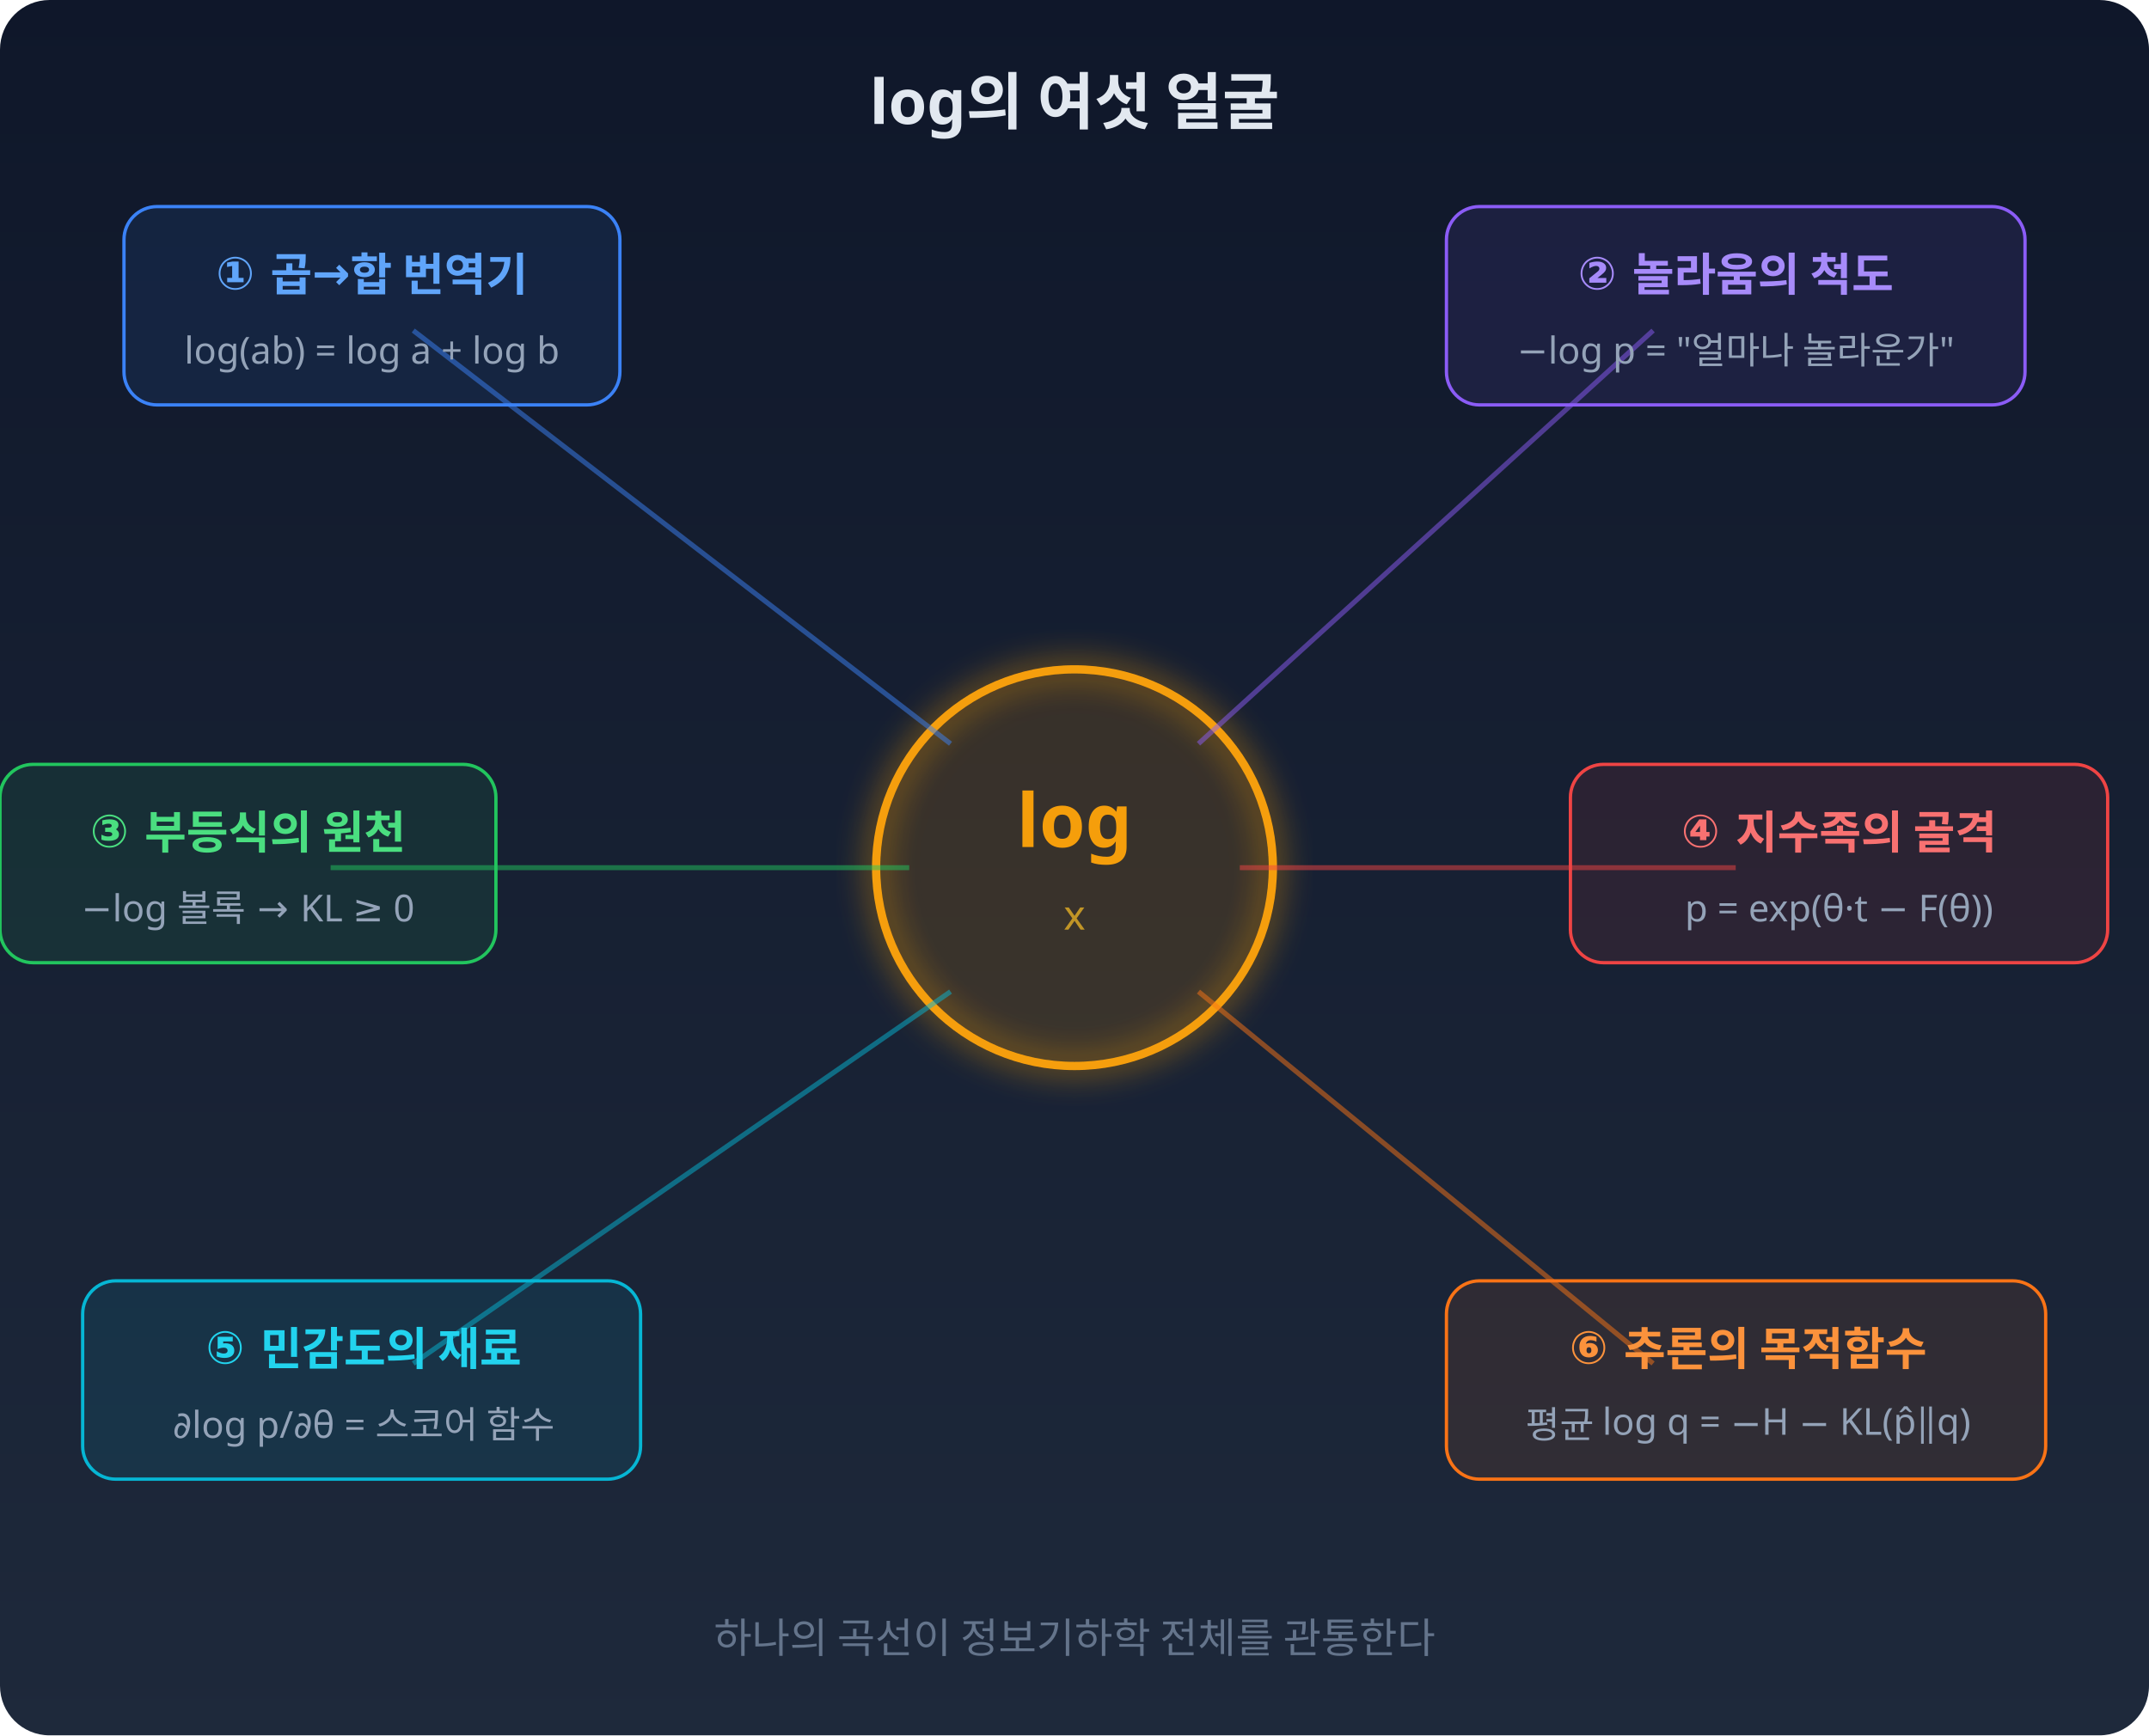
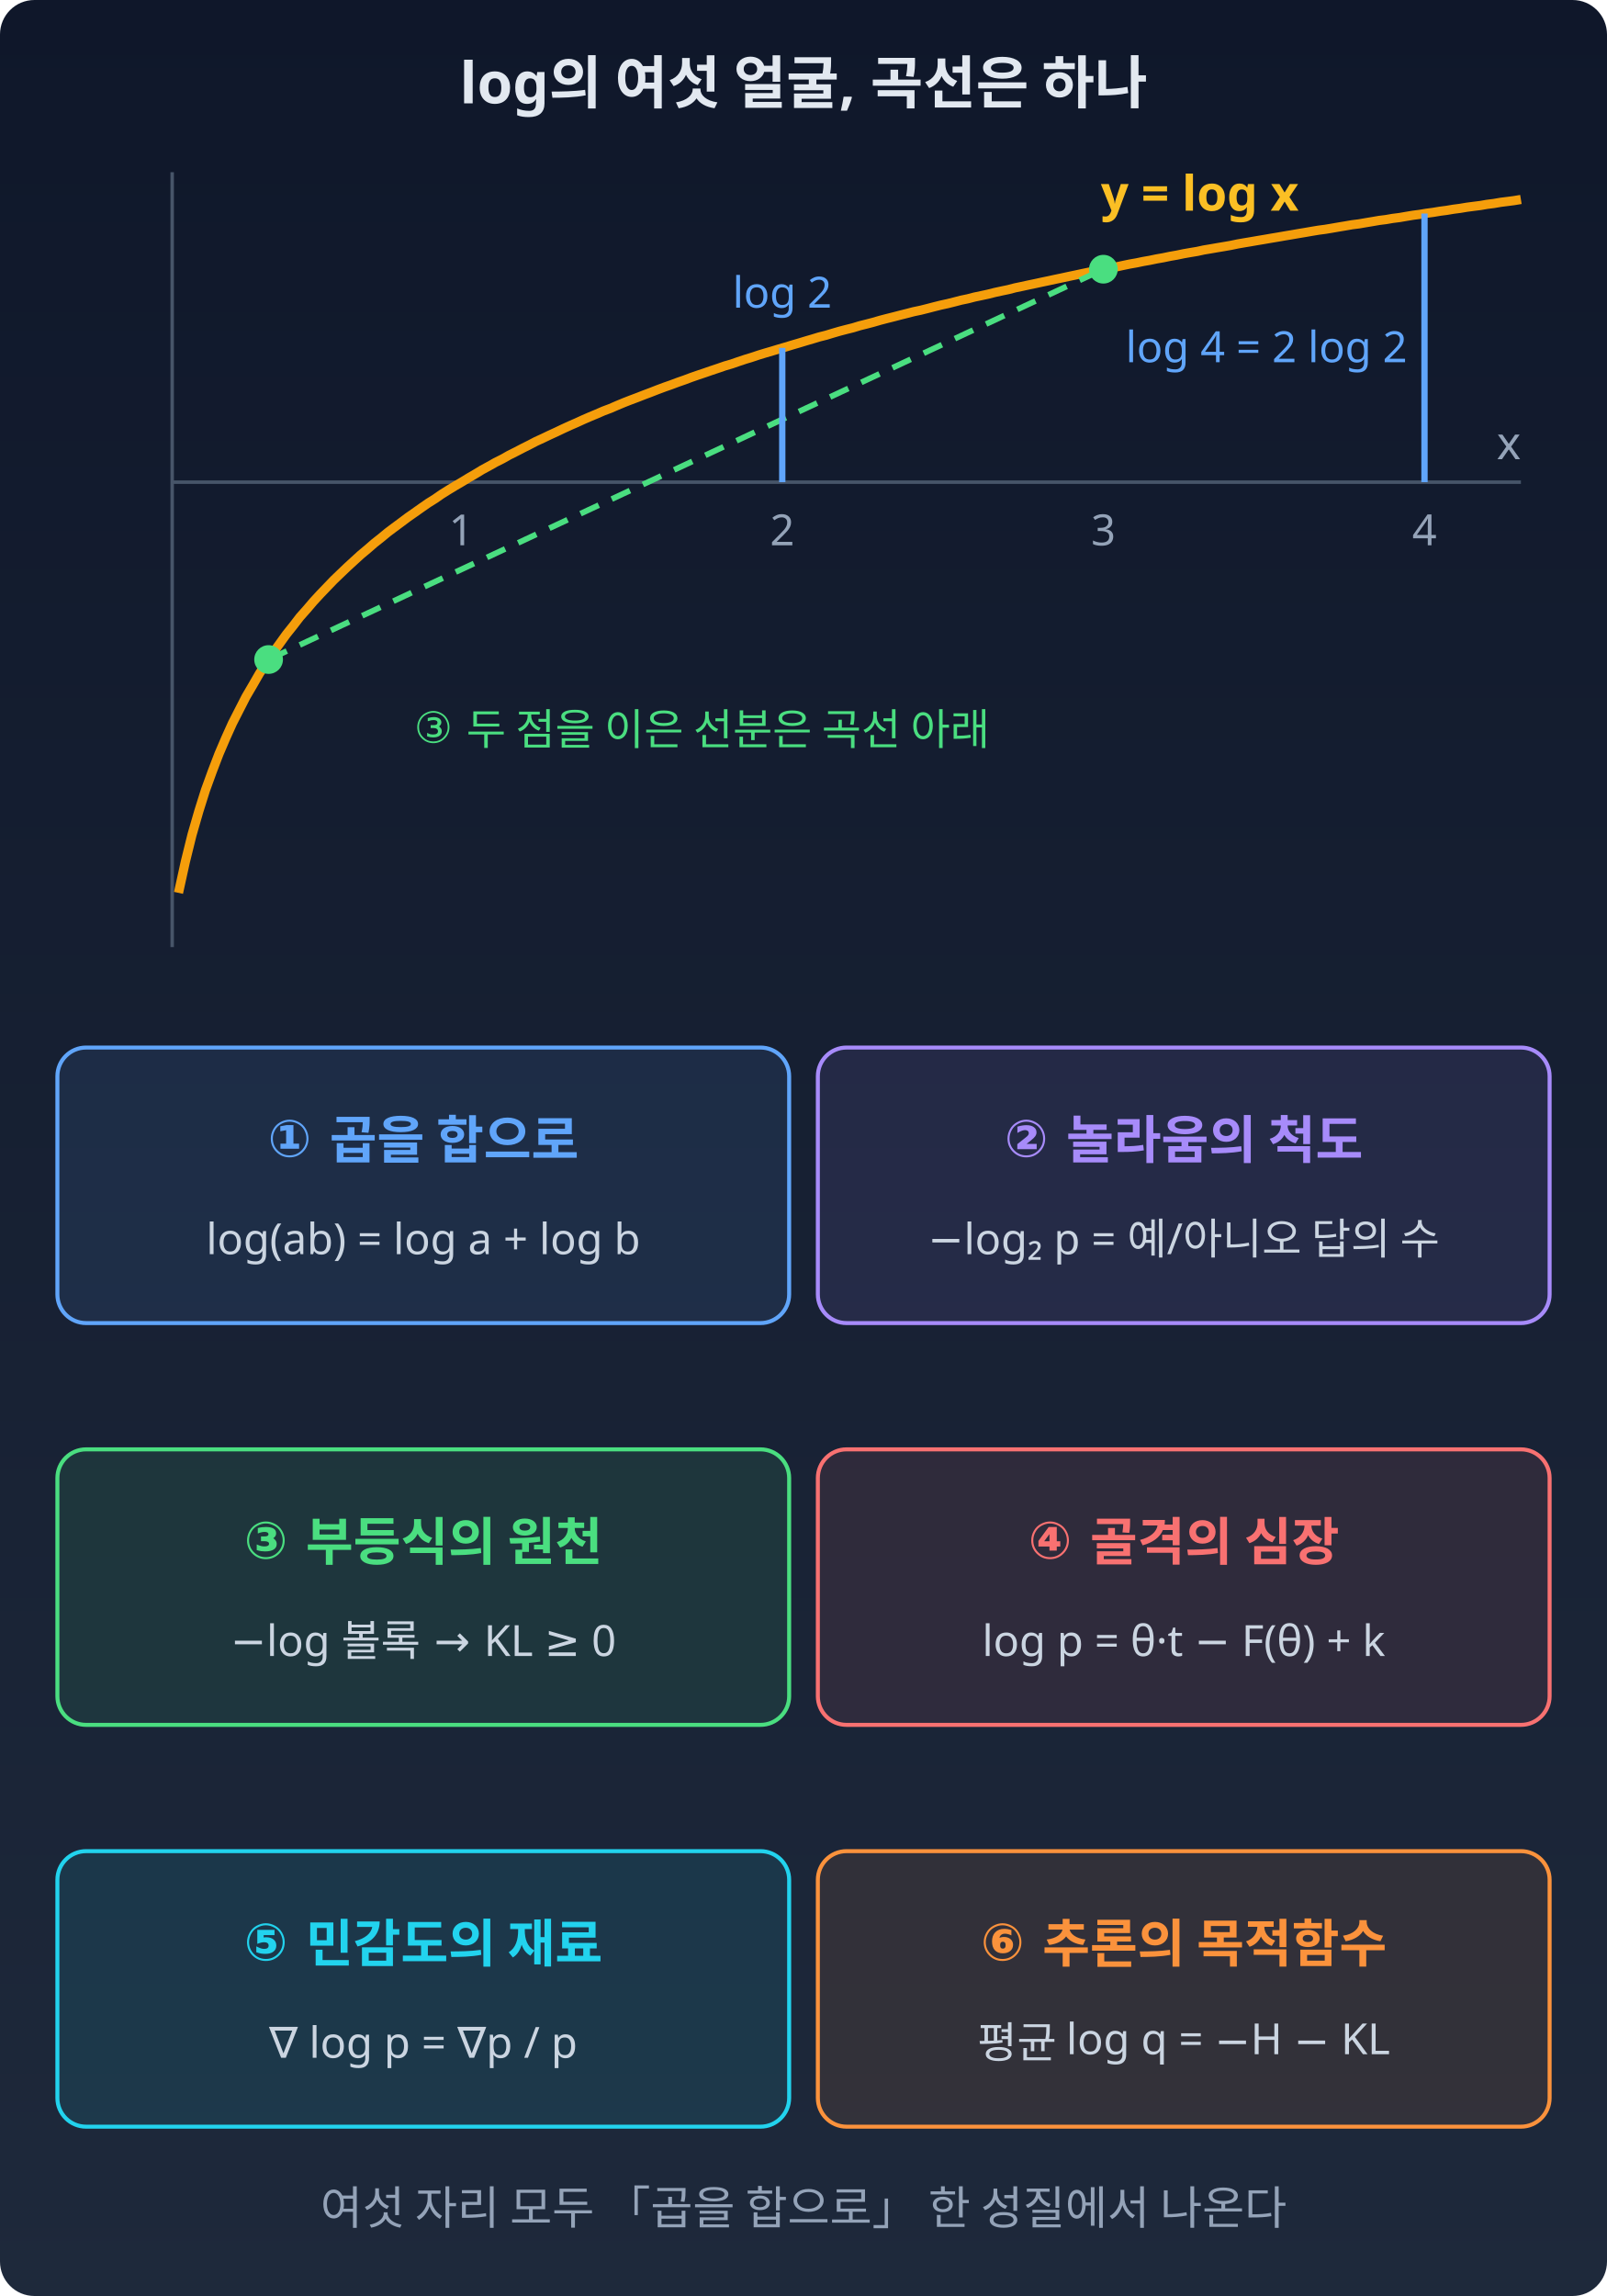
- <svg xmlns="http://www.w3.org/2000/svg" viewBox="0 0 520 420" font-family="'Noto Sans KR', sans-serif">
+ <svg xmlns="http://www.w3.org/2000/svg" viewBox="0 0 560 800" font-family="'Noto Sans KR', sans-serif">
  <defs>
-     <linearGradient id="bg13" x1="0" y1="0" x2="0" y2="1">
+     <linearGradient id="bg13a" x1="0" y1="0" x2="0" y2="1">
      <stop offset="0%" stop-color="#0f172a" />
      <stop offset="100%" stop-color="#1e293b" />
    </linearGradient>
-     <filter id="glow13">
-       <feGaussianBlur stdDeviation="4" result="blur" />
-       <feComposite in="SourceGraphic" in2="blur" operator="over" />
-     </filter>
  </defs>
-   <rect width="520" height="420" fill="url(#bg13)" rx="12" />
-   <text x="260" y="30" fill="#e2e8f0" font-size="15" text-anchor="middle" font-weight="600">log의 여섯 얼굴</text>
-   <g transform="translate(210, 170)">
-     <circle cx="50" cy="40" r="48" fill="#f59e0b" fill-opacity="0.08" stroke="#f59e0b" stroke-width="2" filter="url(#glow13)" />
-     <text x="50" y="35" fill="#f59e0b" font-size="18" text-anchor="middle" font-weight="700">log</text>
-     <text x="50" y="55" fill="#fbbf24" font-size="10" text-anchor="middle" opacity="0.7">x</text>
-   </g>
-   <line x1="230" y1="180" x2="100" y2="80" stroke="#3b82f6" stroke-width="1.2" opacity="0.5" />
-   <g transform="translate(30, 50)">
-     <rect x="0" y="0" width="120" height="48" rx="8" fill="#3b82f6" fill-opacity="0.1" stroke="#3b82f6" stroke-width="0.8" />
-     <text x="60" y="20" fill="#60a5fa" font-size="11" text-anchor="middle" font-weight="600">① 곱→합 번역기</text>
-     <text x="60" y="38" fill="#94a3b8" font-size="9" text-anchor="middle">log(ab) = log a + log b</text>
-   </g>
-   <line x1="290" y1="180" x2="400" y2="80" stroke="#8b5cf6" stroke-width="1.2" opacity="0.5" />
-   <g transform="translate(350, 50)">
-     <rect x="0" y="0" width="140" height="48" rx="8" fill="#8b5cf6" fill-opacity="0.1" stroke="#8b5cf6" stroke-width="0.8" />
-     <text x="70" y="20" fill="#a78bfa" font-size="11" text-anchor="middle" font-weight="600">② 놀라움의 척도</text>
-     <text x="70" y="38" fill="#94a3b8" font-size="9" text-anchor="middle">−log p = "얼마나 놀라운가"</text>
-   </g>
-   <line x1="220" y1="210" x2="80" y2="210" stroke="#22c55e" stroke-width="1.2" opacity="0.5" />
-   <g transform="translate(0, 185)">
-     <rect x="0" y="0" width="120" height="48" rx="8" fill="#22c55e" fill-opacity="0.1" stroke="#22c55e" stroke-width="0.8" />
-     <text x="60" y="20" fill="#4ade80" font-size="11" text-anchor="middle" font-weight="600">③ 부등식의 원천</text>
-     <text x="60" y="38" fill="#94a3b8" font-size="9" text-anchor="middle">−log 볼록 → KL ≥ 0</text>
-   </g>
-   <line x1="300" y1="210" x2="420" y2="210" stroke="#ef4444" stroke-width="1.2" opacity="0.5" />
-   <g transform="translate(380, 185)">
-     <rect x="0" y="0" width="130" height="48" rx="8" fill="#ef4444" fill-opacity="0.1" stroke="#ef4444" stroke-width="0.8" />
-     <text x="65" y="20" fill="#f87171" font-size="11" text-anchor="middle" font-weight="600">④ 지수족의 골격</text>
-     <text x="65" y="38" fill="#94a3b8" font-size="9" text-anchor="middle">p = exp(θ·t − F(θ))</text>
-   </g>
-   <line x1="230" y1="240" x2="100" y2="330" stroke="#06b6d4" stroke-width="1.2" opacity="0.5" />
-   <g transform="translate(20, 310)">
-     <rect x="0" y="0" width="135" height="48" rx="8" fill="#06b6d4" fill-opacity="0.1" stroke="#06b6d4" stroke-width="0.8" />
-     <text x="68" y="20" fill="#22d3ee" font-size="11" text-anchor="middle" font-weight="600">⑤ 민감도의 재료</text>
-     <text x="68" y="38" fill="#94a3b8" font-size="9" text-anchor="middle">∂log p/∂θ = 스코어 함수</text>
-   </g>
-   <line x1="290" y1="240" x2="400" y2="330" stroke="#f97316" stroke-width="1.2" opacity="0.5" />
-   <g transform="translate(350, 310)">
-     <rect x="0" y="0" width="145" height="48" rx="8" fill="#f97316" fill-opacity="0.1" stroke="#f97316" stroke-width="0.8" />
-     <text x="73" y="20" fill="#fb923c" font-size="11" text-anchor="middle" font-weight="600">⑥ 추론의 목적함수</text>
-     <text x="73" y="38" fill="#94a3b8" font-size="9" text-anchor="middle">평균 log q = −H − KL(p̂‖q)</text>
-   </g>
-   <text x="260" y="400" fill="#64748b" font-size="10" text-anchor="middle">하나의 곡선이 정보기하학 전체를 관통한다</text>
+   <rect width="560" height="800" fill="url(#bg13a)" rx="12" />
+   <text x="280.0" y="36.0" fill="#e2e8f0" font-size="20" text-anchor="middle" font-weight="700">log의 여섯 얼굴, 곡선은 하나</text>
+   <path d="M60.0,168.0 L530.0,168.0" fill="none" stroke="#475569" stroke-width="1.2" />
+   <path d="M60.0,60.0 L60.0,330.0" fill="none" stroke="#475569" stroke-width="1.2" />
+   <text x="160.7" y="190.0" fill="#94a3b8" font-size="15" text-anchor="middle" font-weight="normal">1</text>
+   <text x="272.6" y="190.0" fill="#94a3b8" font-size="15" text-anchor="middle" font-weight="normal">2</text>
+   <text x="384.5" y="190.0" fill="#94a3b8" font-size="15" text-anchor="middle" font-weight="normal">3</text>
+   <text x="496.4" y="190.0" fill="#94a3b8" font-size="15" text-anchor="middle" font-weight="normal">4</text>
+   <text x="530.0" y="160.0" fill="#94a3b8" font-size="16" text-anchor="end" font-weight="normal">x</text>
+   <path d="M62.2,311.1 L64.6,300.2 L66.9,290.9 L69.3,282.6 L71.6,275.3 L74.0,268.7 L76.3,262.7 L78.7,257.1 L81.0,252.0 L83.4,247.3 L85.7,242.8 L88.1,238.7 L90.4,234.7 L92.8,231.0 L95.1,227.5 L97.5,224.2 L99.8,221.0 L102.2,218.0 L104.5,215.0 L106.9,212.3 L109.2,209.6 L111.6,207.0 L114.0,204.5 L116.3,202.1 L118.7,199.8 L121.0,197.6 L123.4,195.4 L125.7,193.3 L128.1,191.3 L130.4,189.3 L132.8,187.4 L135.1,185.5 L137.5,183.7 L139.8,182.0 L142.2,180.2 L144.5,178.6 L146.9,176.9 L149.2,175.3 L151.6,173.8 L153.9,172.2 L156.3,170.7 L158.6,169.3 L161.0,167.9 L163.3,166.5 L165.7,165.1 L168.0,163.7 L170.4,162.4 L172.7,161.1 L175.1,159.9 L177.4,158.6 L179.8,157.4 L182.1,156.2 L184.5,155.0 L186.8,153.8 L189.2,152.7 L191.5,151.6 L193.9,150.5 L196.2,149.4 L198.6,148.3 L200.9,147.3 L203.3,146.2 L205.6,145.2 L208.0,144.2 L210.3,143.2 L212.7,142.3 L215.0,141.3 L217.4,140.3 L219.7,139.4 L222.1,138.5 L224.4,137.6 L226.8,136.7 L229.1,135.8 L231.5,134.9 L233.8,134.1 L236.2,133.2 L238.5,132.4 L240.9,131.5 L243.2,130.7 L245.6,129.9 L247.9,129.1 L250.3,128.3 L252.6,127.5 L255.0,126.8 L257.3,126.0 L259.7,125.2 L262.0,124.5 L264.4,123.7 L266.7,123.0 L269.1,122.3 L271.4,121.6 L273.8,120.9 L276.1,120.2 L278.5,119.5 L280.8,118.8 L283.2,118.1 L285.5,117.4 L287.9,116.8 L290.2,116.1 L292.6,115.4 L294.9,114.8 L297.3,114.2 L299.6,113.5 L302.0,112.9 L304.3,112.3 L306.7,111.6 L309.0,111.0 L311.4,110.4 L313.7,109.8 L316.1,109.2 L318.4,108.6 L320.8,108.1 L323.2,107.5 L325.5,106.9 L327.9,106.3 L330.2,105.8 L332.6,105.2 L334.9,104.6 L337.3,104.1 L339.6,103.5 L342.0,103.0 L344.3,102.5 L346.7,101.9 L349.0,101.4 L351.4,100.9 L353.7,100.3 L356.1,99.8 L358.4,99.3 L360.8,98.8 L363.1,98.3 L365.5,97.8 L367.8,97.3 L370.2,96.8 L372.5,96.3 L374.9,95.8 L377.2,95.3 L379.6,94.8 L381.9,94.4 L384.3,93.9 L386.6,93.4 L389.0,93.0 L391.3,92.5 L393.7,92.0 L396.0,91.6 L398.4,91.1 L400.7,90.7 L403.1,90.2 L405.4,89.8 L407.8,89.3 L410.1,88.9 L412.5,88.4 L414.8,88.0 L417.2,87.6 L419.5,87.1 L421.9,86.7 L424.2,86.3 L426.6,85.9 L428.9,85.5 L431.3,85.0 L433.6,84.6 L436.0,84.2 L438.3,83.8 L440.7,83.4 L443.0,83.0 L445.4,82.6 L447.7,82.2 L450.1,81.8 L452.4,81.4 L454.8,81.0 L457.1,80.6 L459.5,80.2 L461.8,79.9 L464.2,79.5 L466.5,79.1 L468.9,78.7 L471.2,78.3 L473.6,78.0 L475.9,77.6 L478.3,77.2 L480.6,76.8 L483.0,76.5 L485.3,76.1 L487.7,75.8 L490.0,75.4 L492.4,75.0 L494.7,74.7 L497.1,74.3 L499.4,74.0 L501.8,73.6 L504.1,73.3 L506.5,72.9 L508.8,72.6 L511.2,72.2 L513.5,71.9 L515.9,71.6 L518.2,71.2 L520.6,70.9 L522.9,70.5 L525.3,70.2 L527.6,69.9 L530.0,69.5" fill="none" stroke="#f59e0b" stroke-width="3.2" />
+   <text x="418.1" y="73.4" fill="#fbbf24" font-size="17" text-anchor="middle" font-weight="700">y = log x</text>
+   <path d="M93.6,229.8 L384.5,93.8" fill="none" stroke="#4ade80" stroke-width="2" stroke-dasharray="7 5" />
+   <circle cx="93.6" cy="229.8" r="5" fill="#4ade80" />
+   <circle cx="384.5" cy="93.8" r="5" fill="#4ade80" />
+   <text x="244.6" y="258.8" fill="#4ade80" font-size="15" text-anchor="middle" font-weight="normal">③ 두 점을 이은 선분은 곡선 아래</text>
+   <path d="M272.6,168.0 L272.6,121.2" fill="none" stroke="#60a5fa" stroke-width="2.2" />
+   <path d="M496.4,168.0 L496.4,74.4" fill="none" stroke="#60a5fa" stroke-width="2.2" />
+   <text x="272.6" y="107.2" fill="#60a5fa" font-size="15" text-anchor="middle" font-weight="normal">log 2</text>
+   <text x="490.4" y="126.2" fill="#60a5fa" font-size="15" text-anchor="end" font-weight="normal">log 4 = 2 log 2</text>
+   <rect x="20" y="365" width="255" height="96" rx="10" fill="#60a5fa" fill-opacity="0.10" stroke="#60a5fa" stroke-width="1.4" />
+   <text x="147.5" y="403.0" fill="#60a5fa" font-size="18" text-anchor="middle" font-weight="700">① 곱을 합으로</text>
+   <text x="147.5" y="437.0" fill="#cbd5e1" font-size="15" text-anchor="middle" font-weight="normal">log(ab) = log a + log b</text>
+   <rect x="285" y="365" width="255" height="96" rx="10" fill="#a78bfa" fill-opacity="0.10" stroke="#a78bfa" stroke-width="1.4" />
+   <text x="412.5" y="403.0" fill="#a78bfa" font-size="18" text-anchor="middle" font-weight="700">② 놀라움의 척도</text>
+   <text x="412.5" y="437.0" fill="#cbd5e1" font-size="15" text-anchor="middle" font-weight="normal">−log₂ p = 예/아니오 답의 수</text>
+   <rect x="20" y="505" width="255" height="96" rx="10" fill="#4ade80" fill-opacity="0.10" stroke="#4ade80" stroke-width="1.4" />
+   <text x="147.5" y="543.0" fill="#4ade80" font-size="18" text-anchor="middle" font-weight="700">③ 부등식의 원천</text>
+   <text x="147.5" y="577.0" fill="#cbd5e1" font-size="15" text-anchor="middle" font-weight="normal">−log 볼록 → KL ≥ 0</text>
+   <rect x="285" y="505" width="255" height="96" rx="10" fill="#f87171" fill-opacity="0.10" stroke="#f87171" stroke-width="1.4" />
+   <text x="412.5" y="543.0" fill="#f87171" font-size="18" text-anchor="middle" font-weight="700">④ 골격의 심장</text>
+   <text x="412.5" y="577.0" fill="#cbd5e1" font-size="15" text-anchor="middle" font-weight="normal">log p = θ·t − F(θ) + k</text>
+   <rect x="20" y="645" width="255" height="96" rx="10" fill="#22d3ee" fill-opacity="0.10" stroke="#22d3ee" stroke-width="1.4" />
+   <text x="147.5" y="683.0" fill="#22d3ee" font-size="18" text-anchor="middle" font-weight="700">⑤ 민감도의 재료</text>
+   <text x="147.5" y="717.0" fill="#cbd5e1" font-size="15" text-anchor="middle" font-weight="normal">∇ log p = ∇p / p</text>
+   <rect x="285" y="645" width="255" height="96" rx="10" fill="#fb923c" fill-opacity="0.10" stroke="#fb923c" stroke-width="1.4" />
+   <text x="412.5" y="683.0" fill="#fb923c" font-size="18" text-anchor="middle" font-weight="700">⑥ 추론의 목적함수</text>
+   <text x="412.5" y="717.0" fill="#cbd5e1" font-size="15" text-anchor="middle" font-weight="normal">평균 log q = −H − KL</text>
+   <text x="280.0" y="775.0" fill="#94a3b8" font-size="16" text-anchor="middle" font-weight="normal">여섯 자리 모두 「곱을 합으로」 한 성질에서 나온다</text>
</svg>
